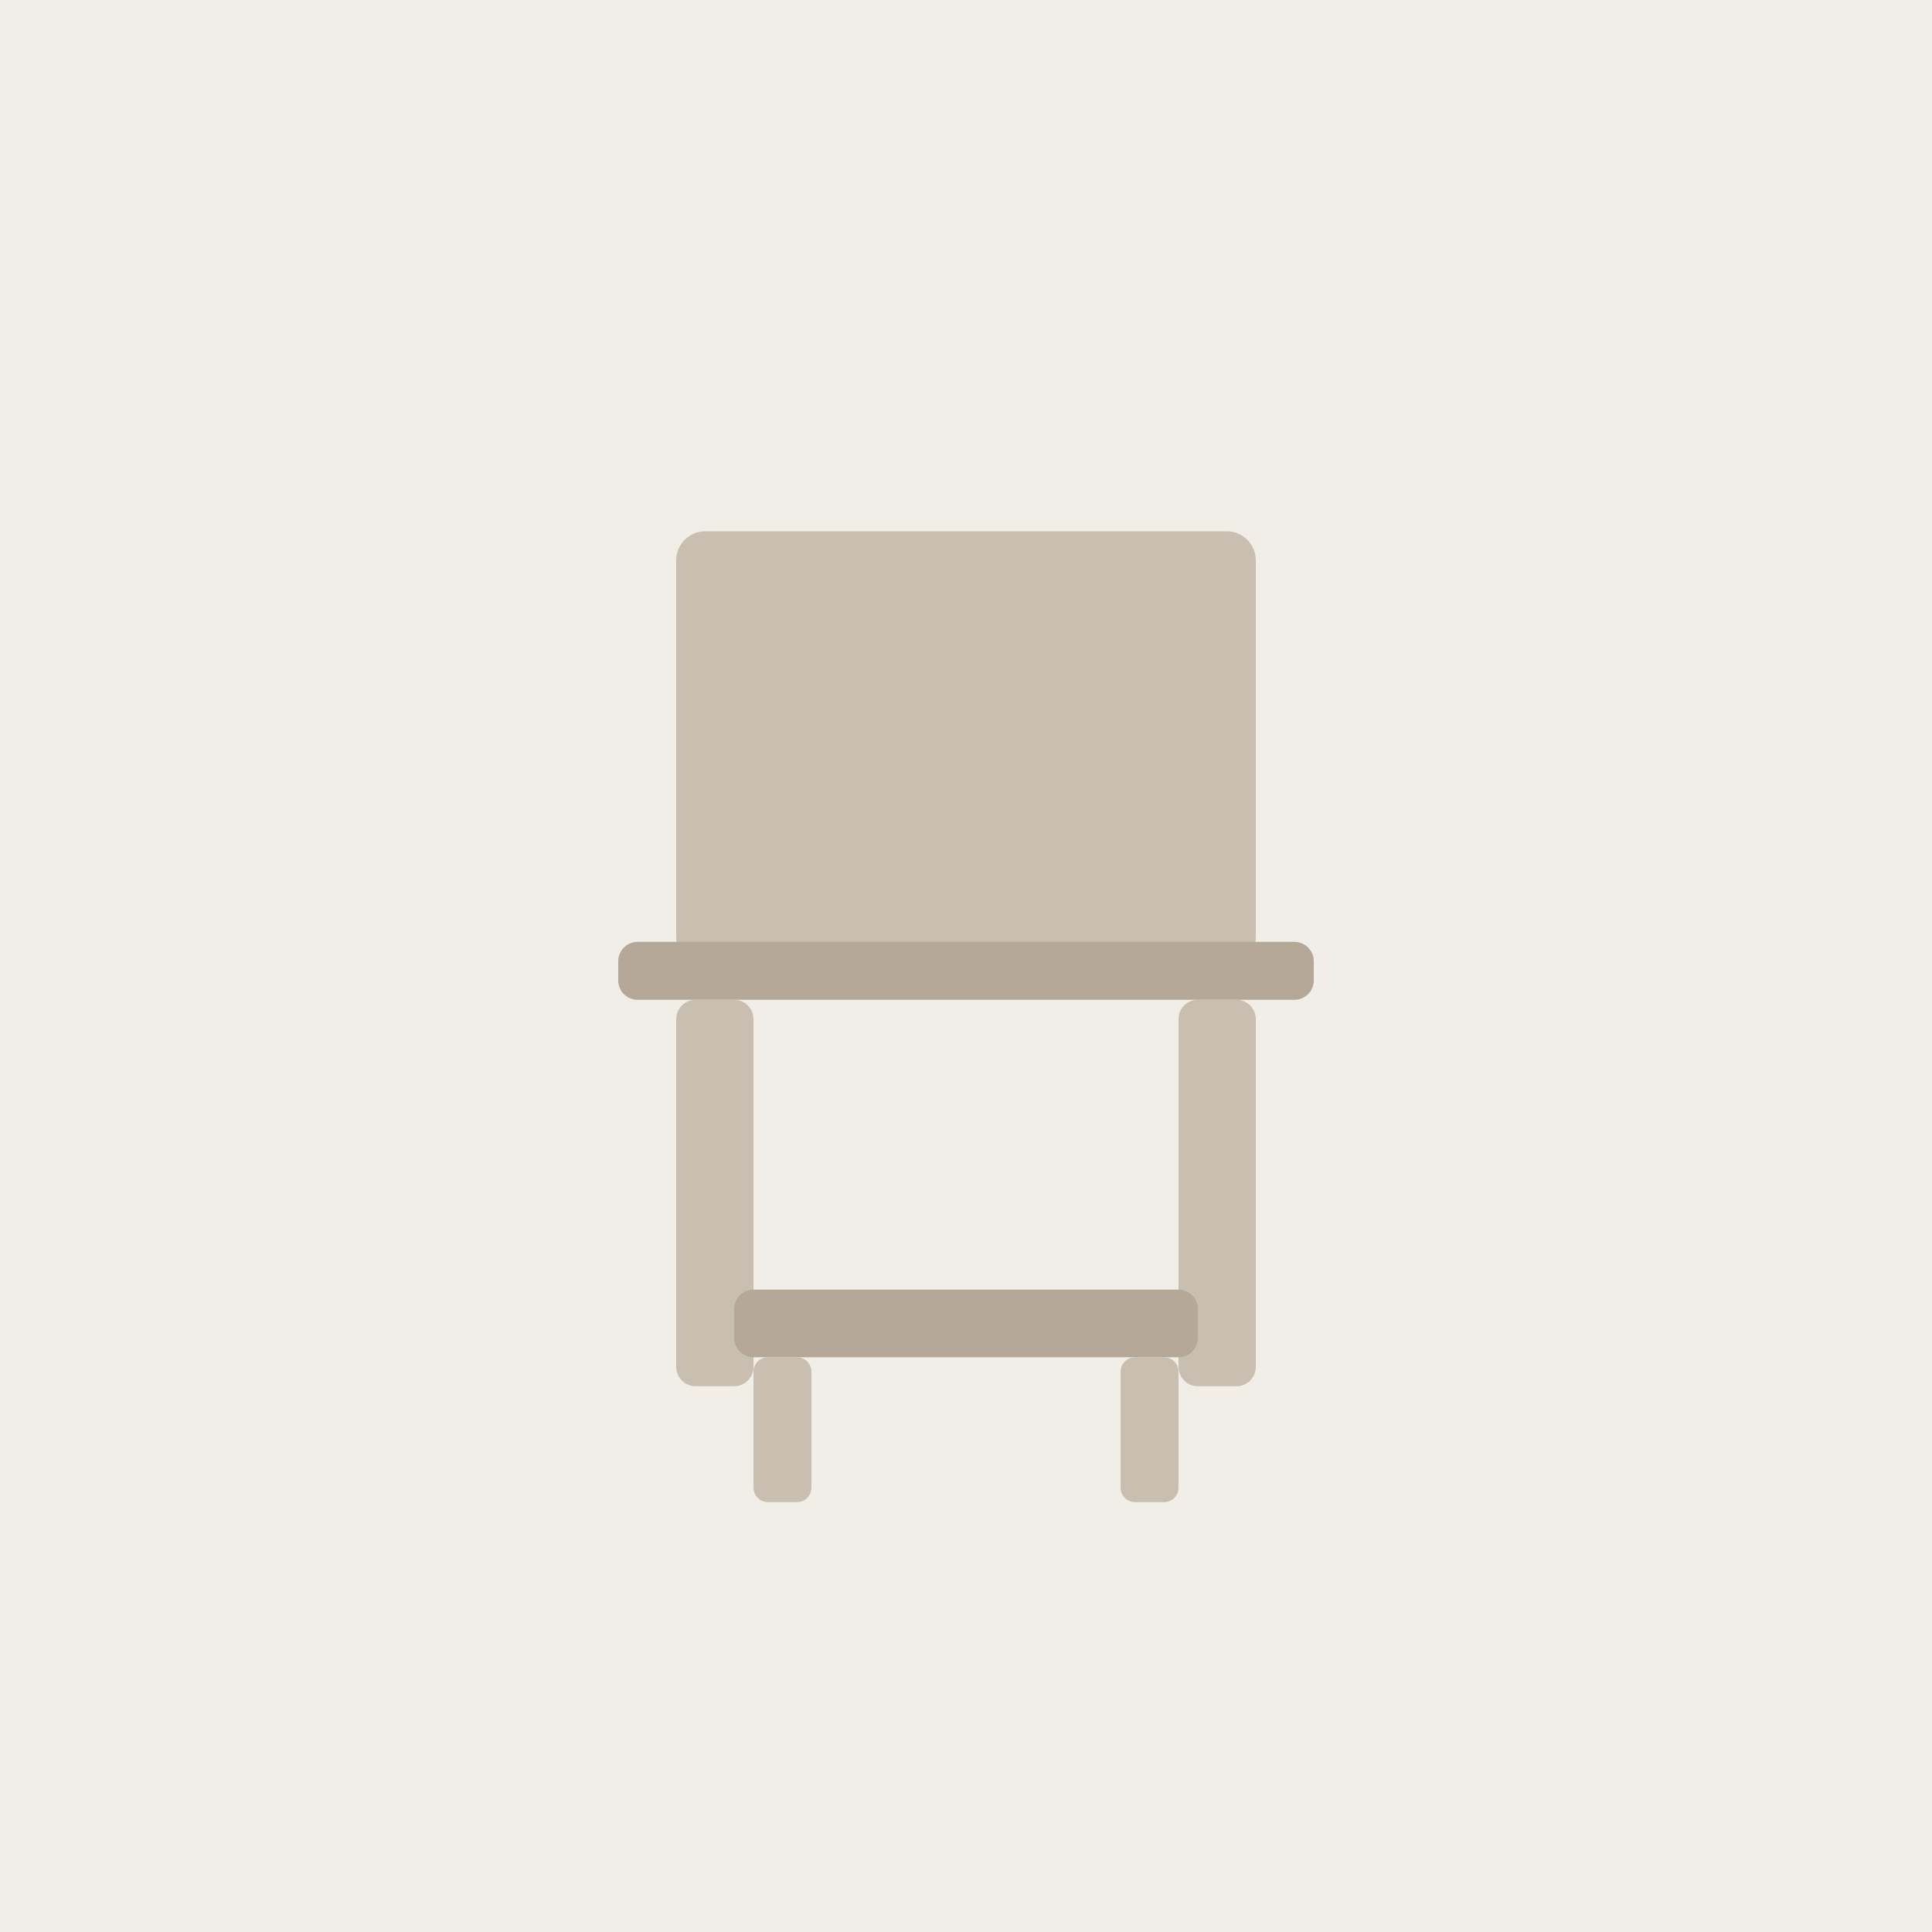
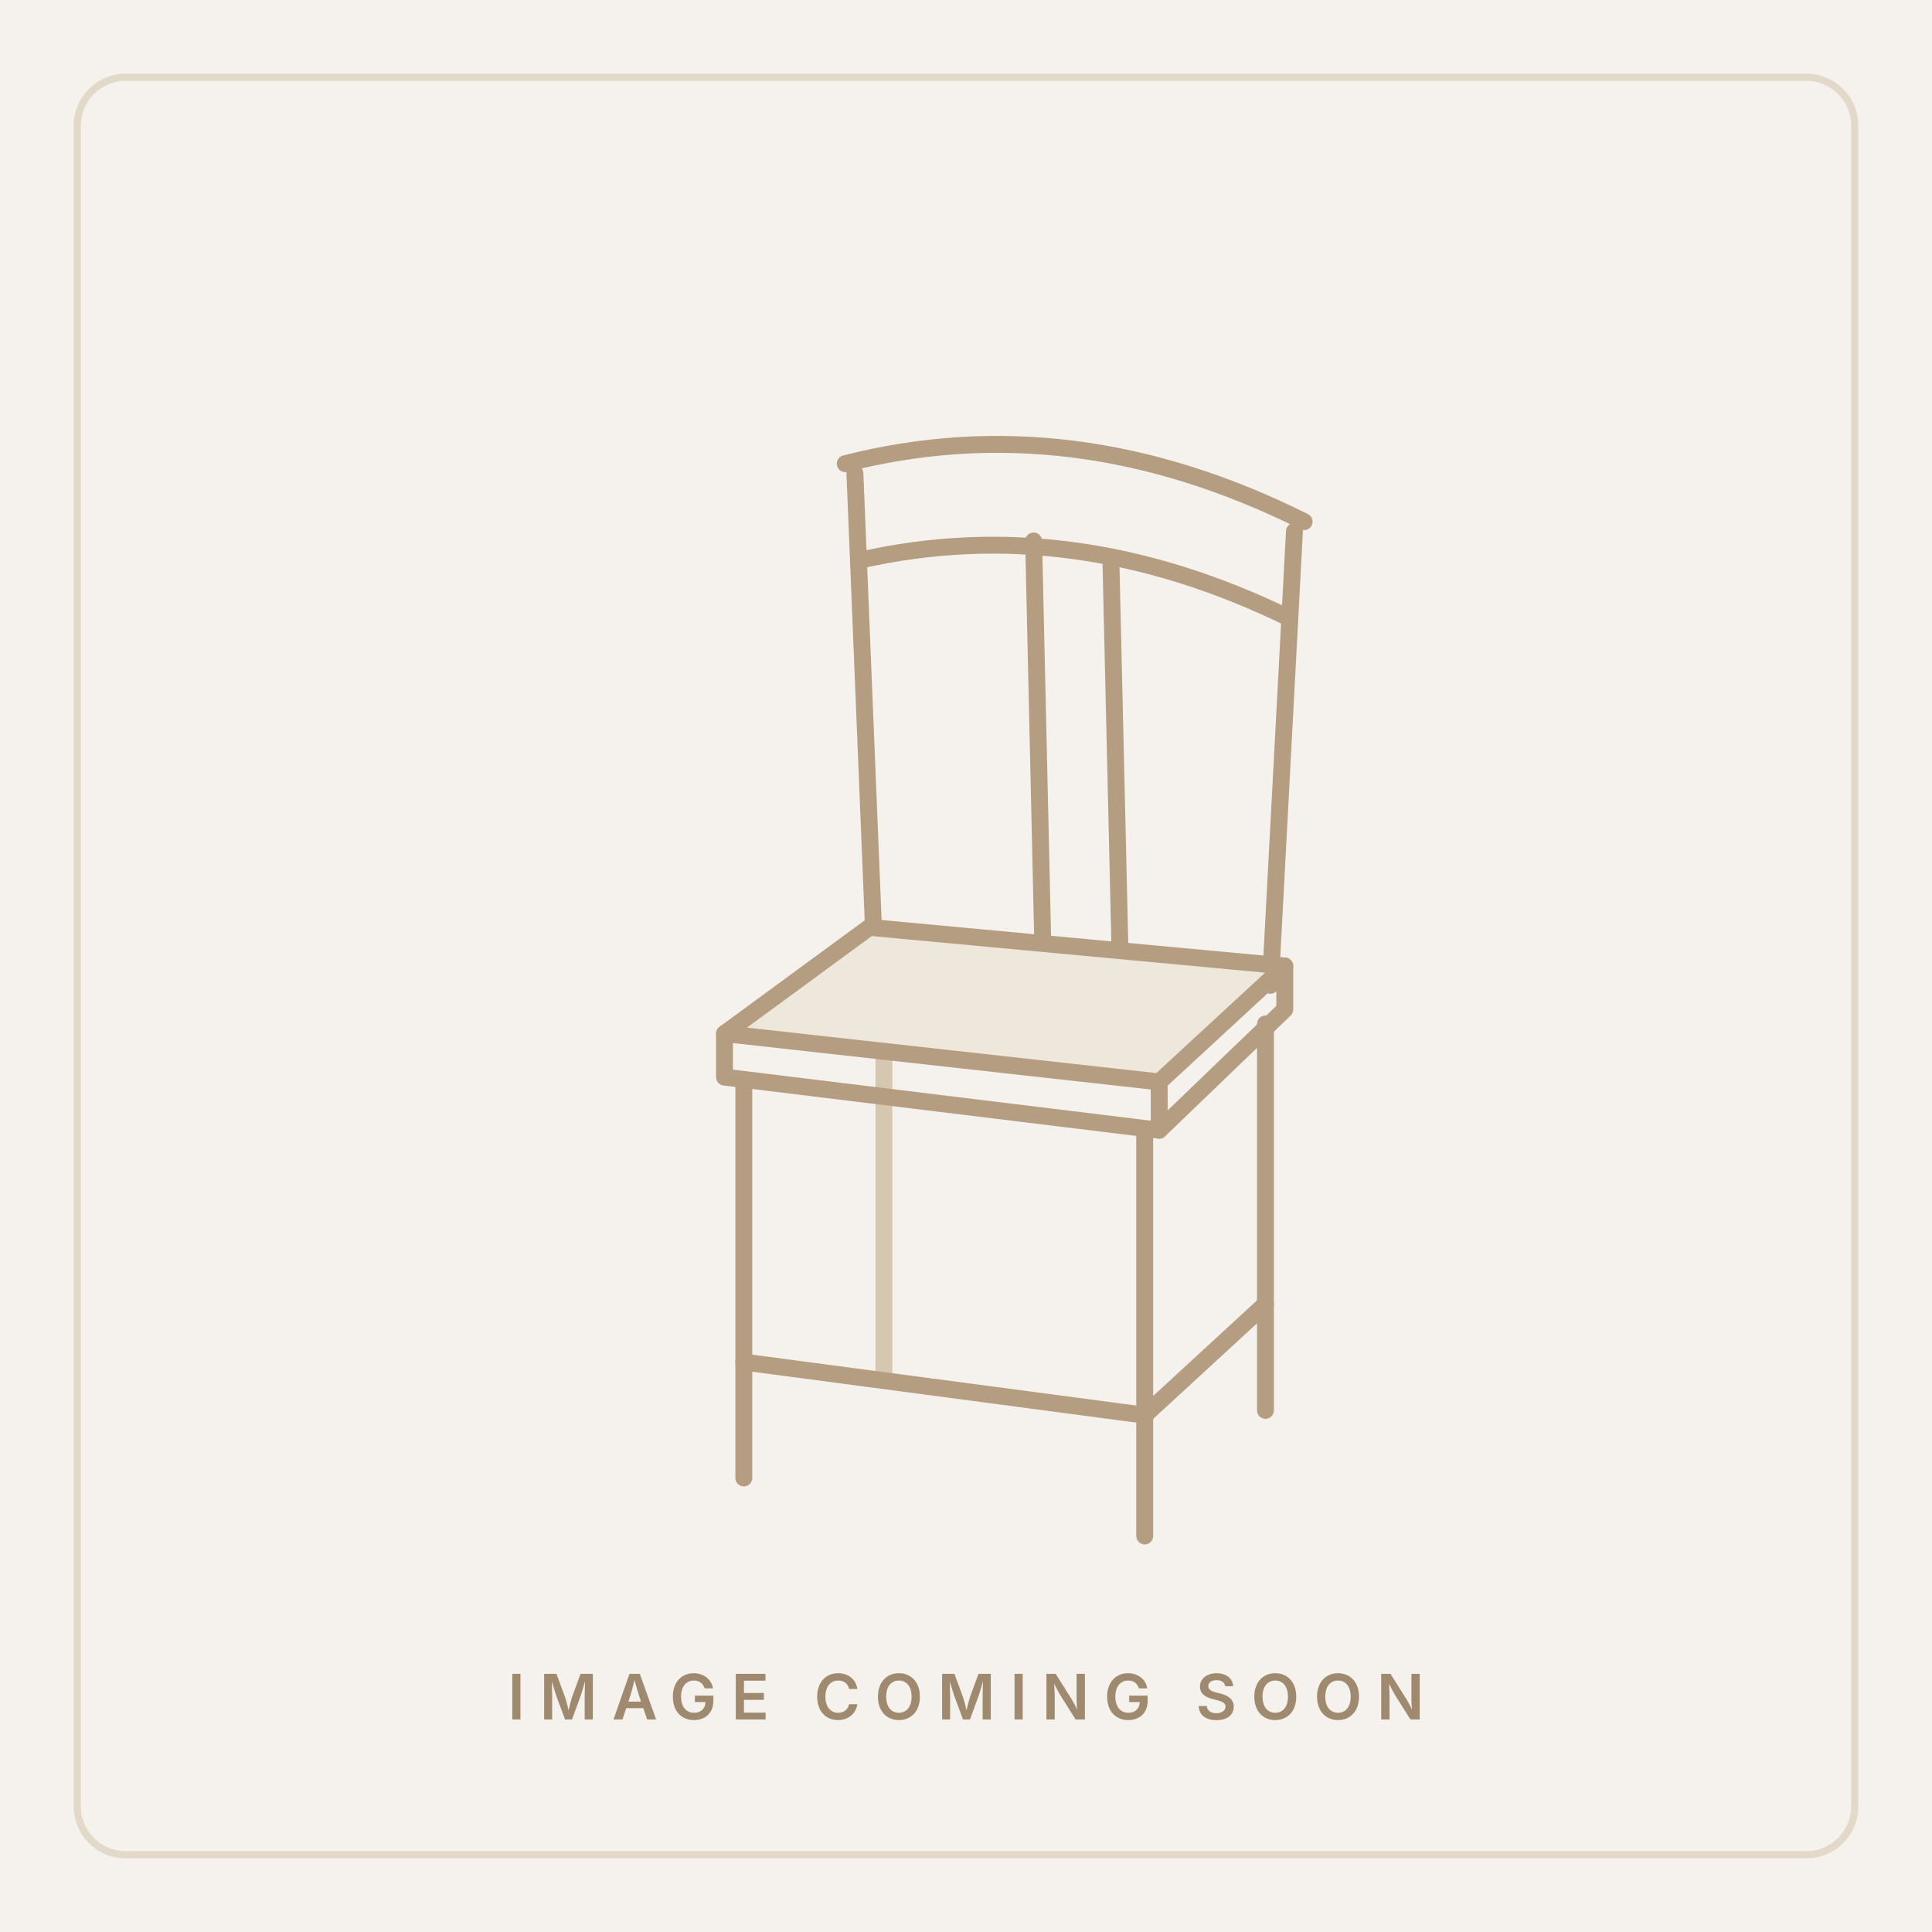
- <svg xmlns="http://www.w3.org/2000/svg" width="400" height="400" viewBox="0 0 400 400">
-   <rect width="400" height="400" fill="#f1ede7" />
-   <rect x="140" y="110" width="120" height="90" rx="6" fill="#c9bfb0" />
-   <rect x="128" y="195" width="144" height="12" rx="4" fill="#b5a898" />
-   <rect x="140" y="207" width="16" height="80" rx="4" fill="#c9bfb0" />
-   <rect x="244" y="207" width="16" height="80" rx="4" fill="#c9bfb0" />
-   <rect x="152" y="267" width="96" height="14" rx="4" fill="#b5a898" />
-   <rect x="156" y="281" width="12" height="30" rx="3" fill="#c9bfb0" />
-   <rect x="232" y="281" width="12" height="30" rx="3" fill="#c9bfb0" />
+ <svg xmlns="http://www.w3.org/2000/svg" width="400" height="400" viewBox="0 0 400 400" role="img" aria-label="Image coming soon">
+   <rect width="400" height="400" fill="#f5f2ed" />
+   <rect x="16" y="16" width="368" height="368" rx="10" fill="none" stroke="#e3d9c8" stroke-width="1.5" />
+   <g fill="none" stroke="#b59d82" stroke-width="3.5" stroke-linecap="round" stroke-linejoin="round">
+     <path d="M183 206 L183 284" stroke="#d6c7b0" />
+     <path d="M181 196 L177 98" />
+     <path d="M263 204 L268 110" />
+     <path d="M175 96 Q222 84 270 108" />
+     <path d="M178 116 Q222 106 267 128" />
+     <path d="M214 112 L216 200" />
+     <path d="M230 116 L232 202" />
+     <path d="M150 214 L180 192 L266 200 L240 224 Z" fill="#ede7dc" />
+     <path d="M150 214 L150 223 L240 234 L266 209 L266 200" />
+     <path d="M240 224 L240 234" />
+     <path d="M154 224 L154 306" />
+     <path d="M237 234 L237 318" />
+     <path d="M262 212 L262 292" />
+     <path d="M154 282 L237 293" />
+     <path d="M237 293 L262 270" />
+   </g>
+   <text x="200" y="356" text-anchor="middle" font-family="Inter, 'Helvetica Neue', Arial, sans-serif" font-size="13" font-weight="600" letter-spacing="3" fill="#9f8a6f">IMAGE COMING SOON</text>
</svg>
